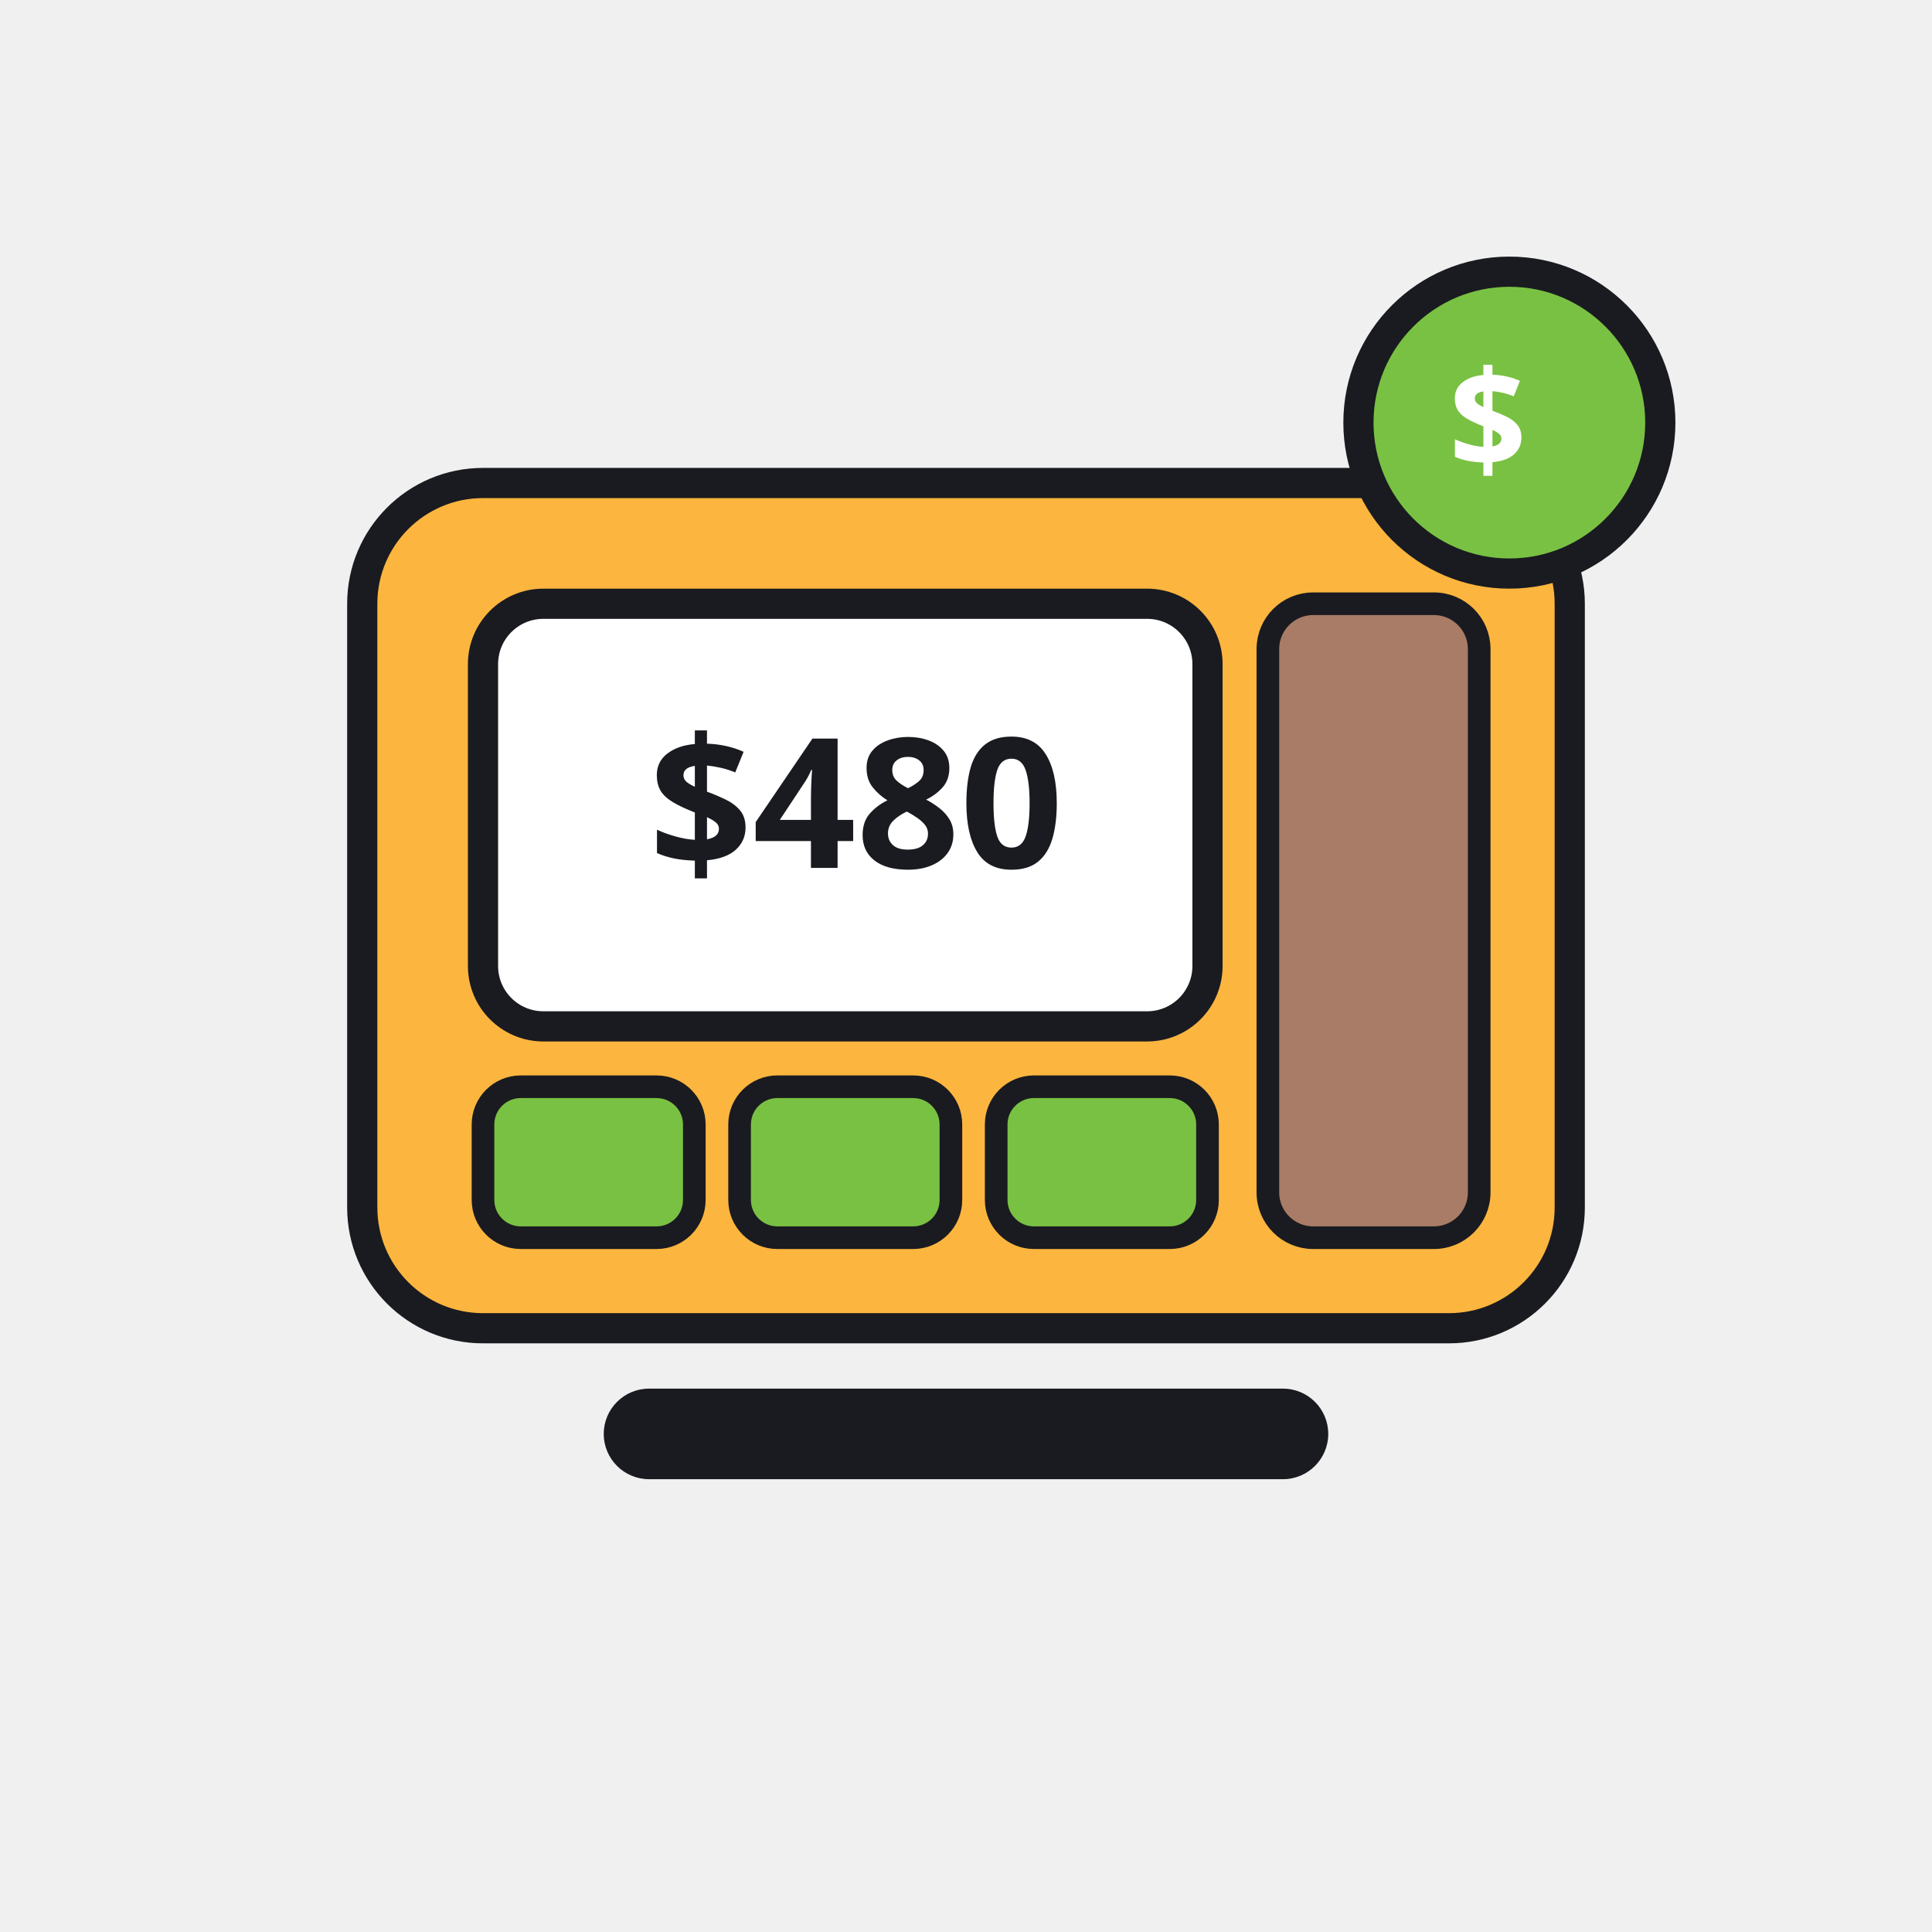
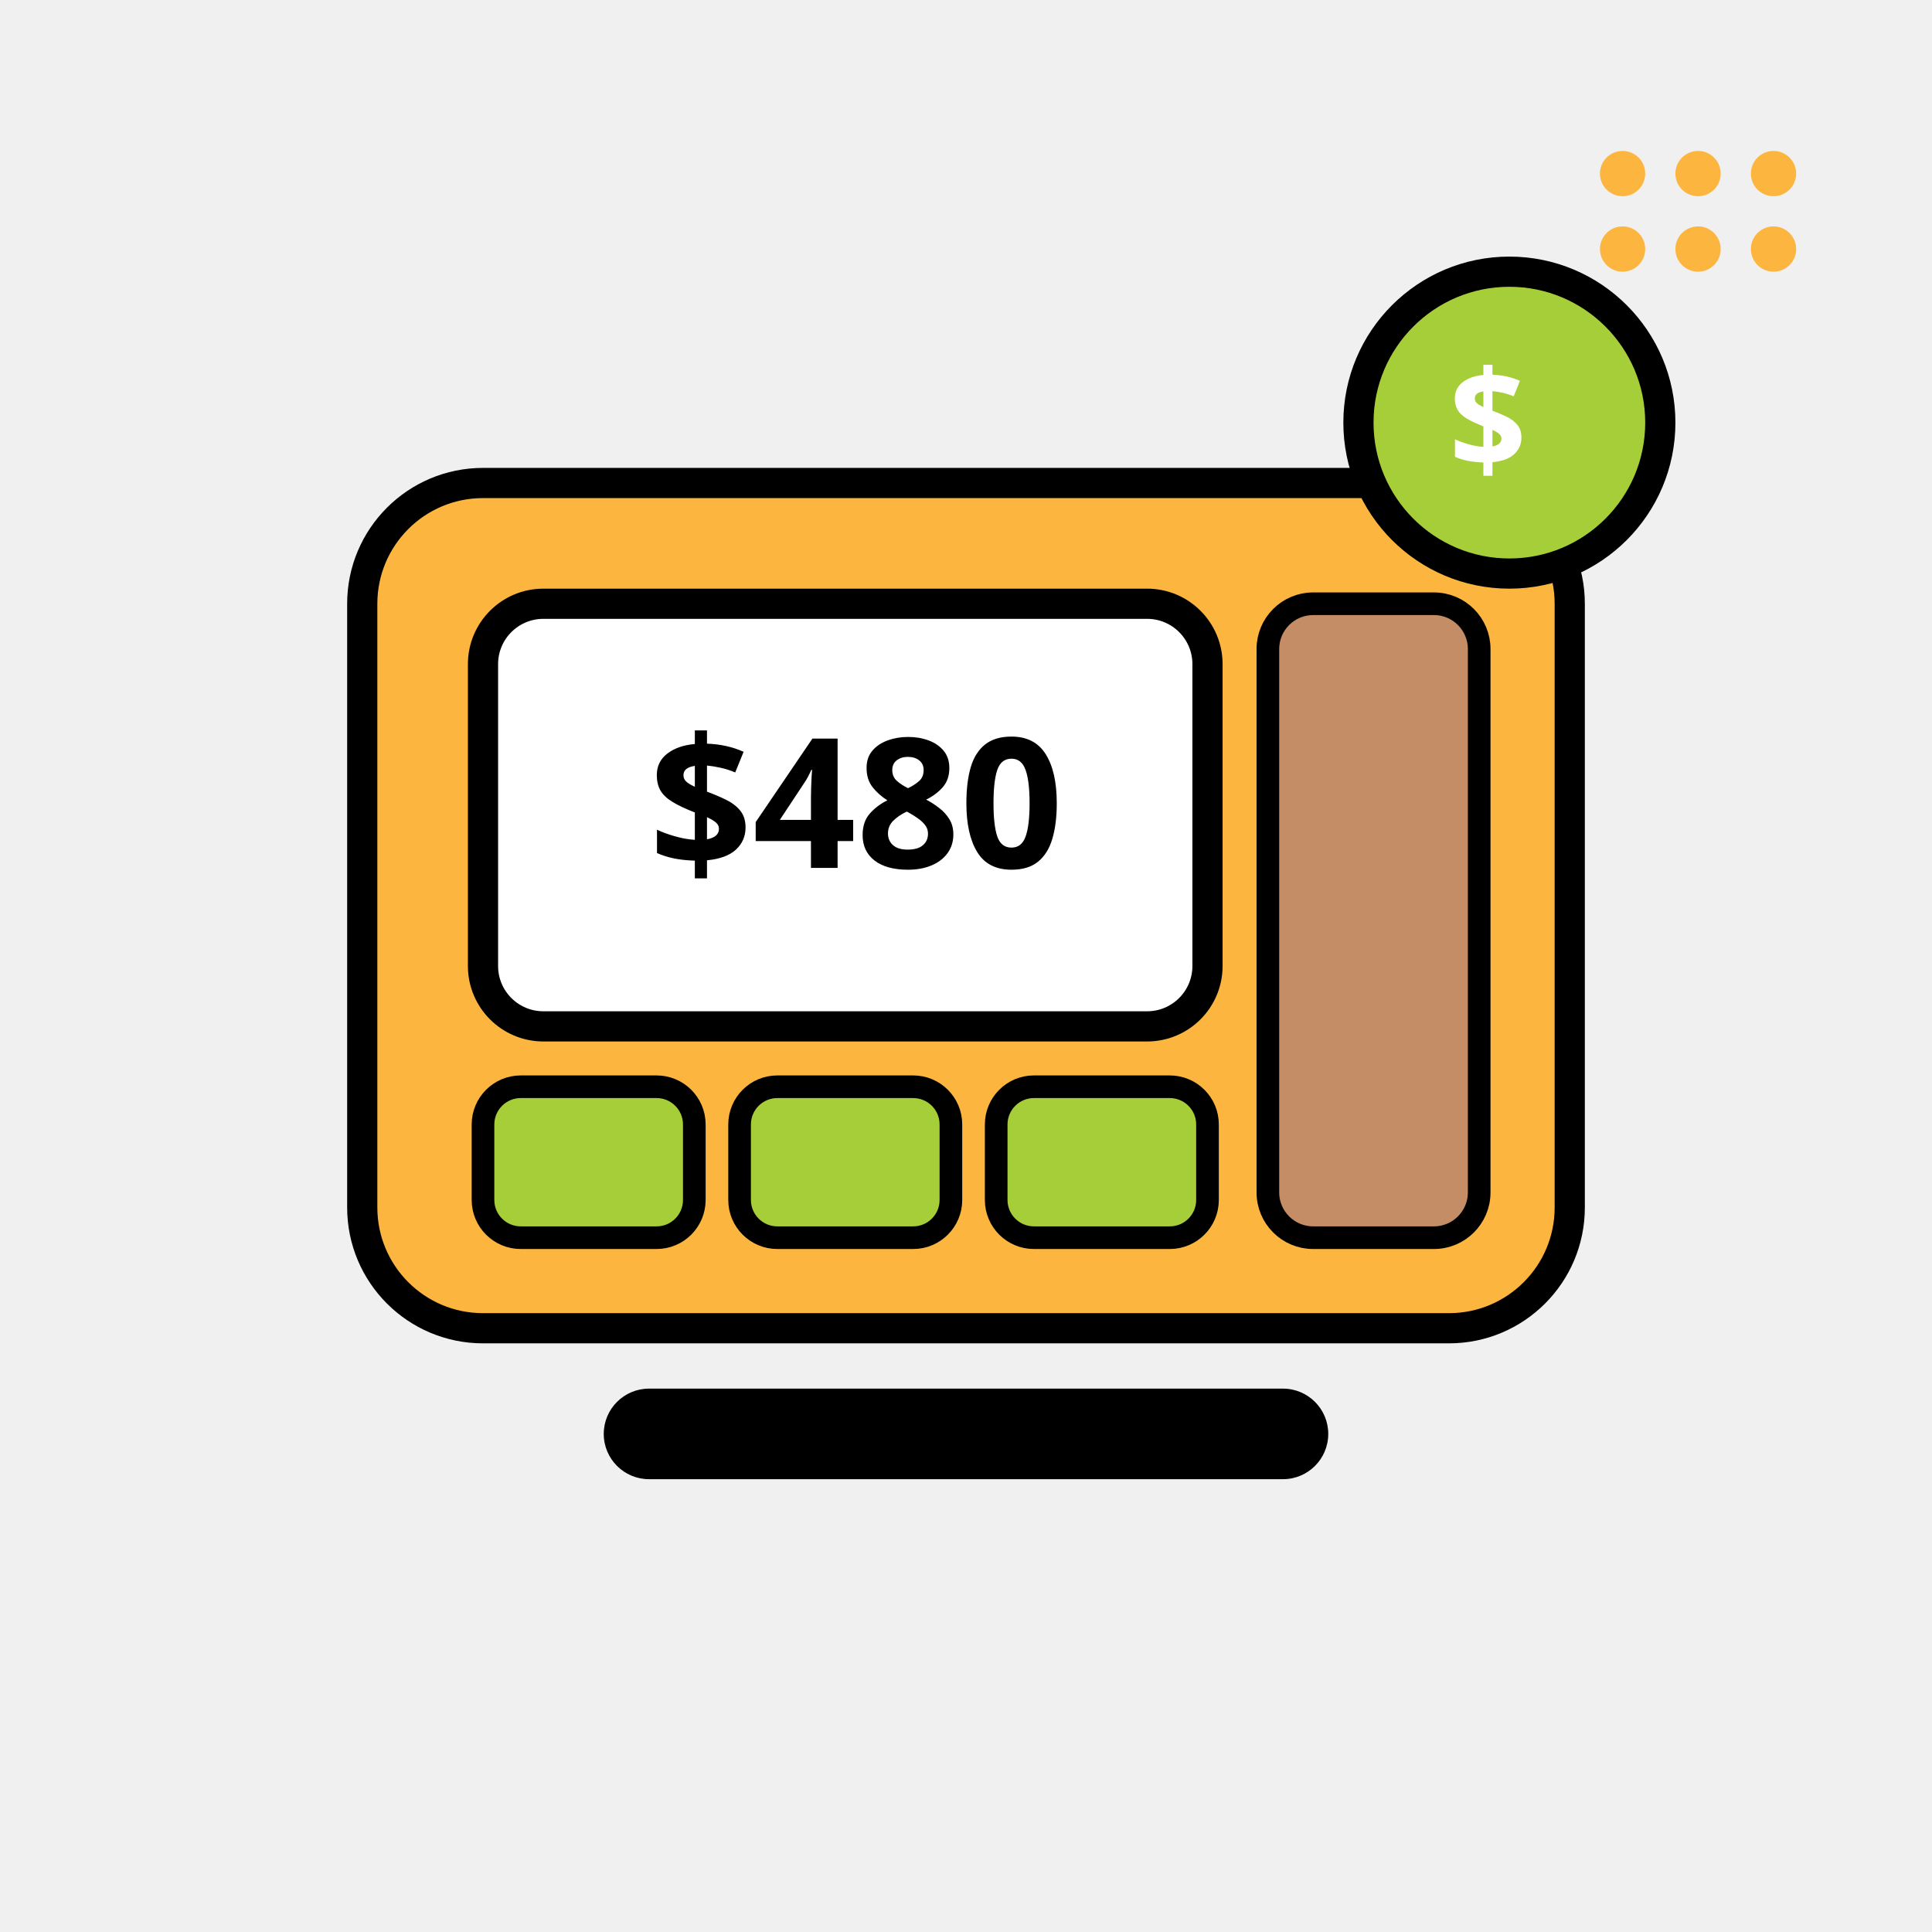
<svg xmlns="http://www.w3.org/2000/svg" viewBox="0 0 512 512" fill="none" stroke-linecap="round" stroke-linejoin="round">
-   <rect x="96" y="128" width="320" height="224" rx="32" fill="#FCB53F" stroke="#1A1B20" stroke-width="8" />
-   <rect x="128" y="160" width="192" height="112" rx="16" fill="#FFFFFF" stroke="#1A1B20" stroke-width="8" />
-   <text x="172" y="230" font-family="sans-serif" font-size="48" fill="#1A1B20" font-weight="900">$480</text>
-   <rect x="128" y="288" width="56" height="40" rx="10" fill="#79C143" stroke="#1A1B20" stroke-width="6" />
-   <rect x="196" y="288" width="56" height="40" rx="10" fill="#79C143" stroke="#1A1B20" stroke-width="6" />
-   <rect x="264" y="288" width="56" height="40" rx="10" fill="#79C143" stroke="#1A1B20" stroke-width="6" />
-   <rect x="336" y="160" width="56" height="168" rx="12" fill="#A87C66" stroke="#1A1B20" stroke-width="6" />
-   <rect x="160" y="368" width="192" height="24" rx="12" fill="#1A1B20" />
-   <circle cx="400" cy="112" r="40" fill="#79C143" stroke="#1A1B20" stroke-width="8" />
+   <rect x="96" y="128" width="320" height="224" rx="32" fill="#FCB53F" stroke="#000000" stroke-width="8" />
+   <rect x="128" y="160" width="192" height="112" rx="16" fill="#FFFFFF" stroke="#000000" stroke-width="8" />
+   <text x="172" y="230" font-family="sans-serif" font-size="48" fill="#000000" font-weight="900">$480</text>
+   <rect x="128" y="288" width="56" height="40" rx="10" fill="#A6CE39" stroke="#000000" stroke-width="6" />
+   <rect x="196" y="288" width="56" height="40" rx="10" fill="#A6CE39" stroke="#000000" stroke-width="6" />
+   <rect x="264" y="288" width="56" height="40" rx="10" fill="#A6CE39" stroke="#000000" stroke-width="6" />
+   <rect x="336" y="160" width="56" height="168" rx="12" fill="#C48D65" stroke="#000000" stroke-width="6" />
+   <rect x="160" y="368" width="192" height="24" rx="12" fill="#000000" />
+   <circle cx="400" cy="112" r="40" fill="#A6CE39" stroke="#000000" stroke-width="8" />
  <text x="384" y="124" font-family="sans-serif" font-size="36" fill="#FFFFFF" font-weight="900">$</text>
+   <g class="rcp-dot-matrix" aria-hidden="true" fill="#FCB53F">
+     <circle cx="430" cy="46" r="6" />
+     <circle cx="450" cy="46" r="6" />
+     <circle cx="470" cy="46" r="6" />
+     <circle cx="430" cy="66" r="6" />
+     <circle cx="450" cy="66" r="6" />
+     <circle cx="470" cy="66" r="6" />
+   </g>
</svg>
